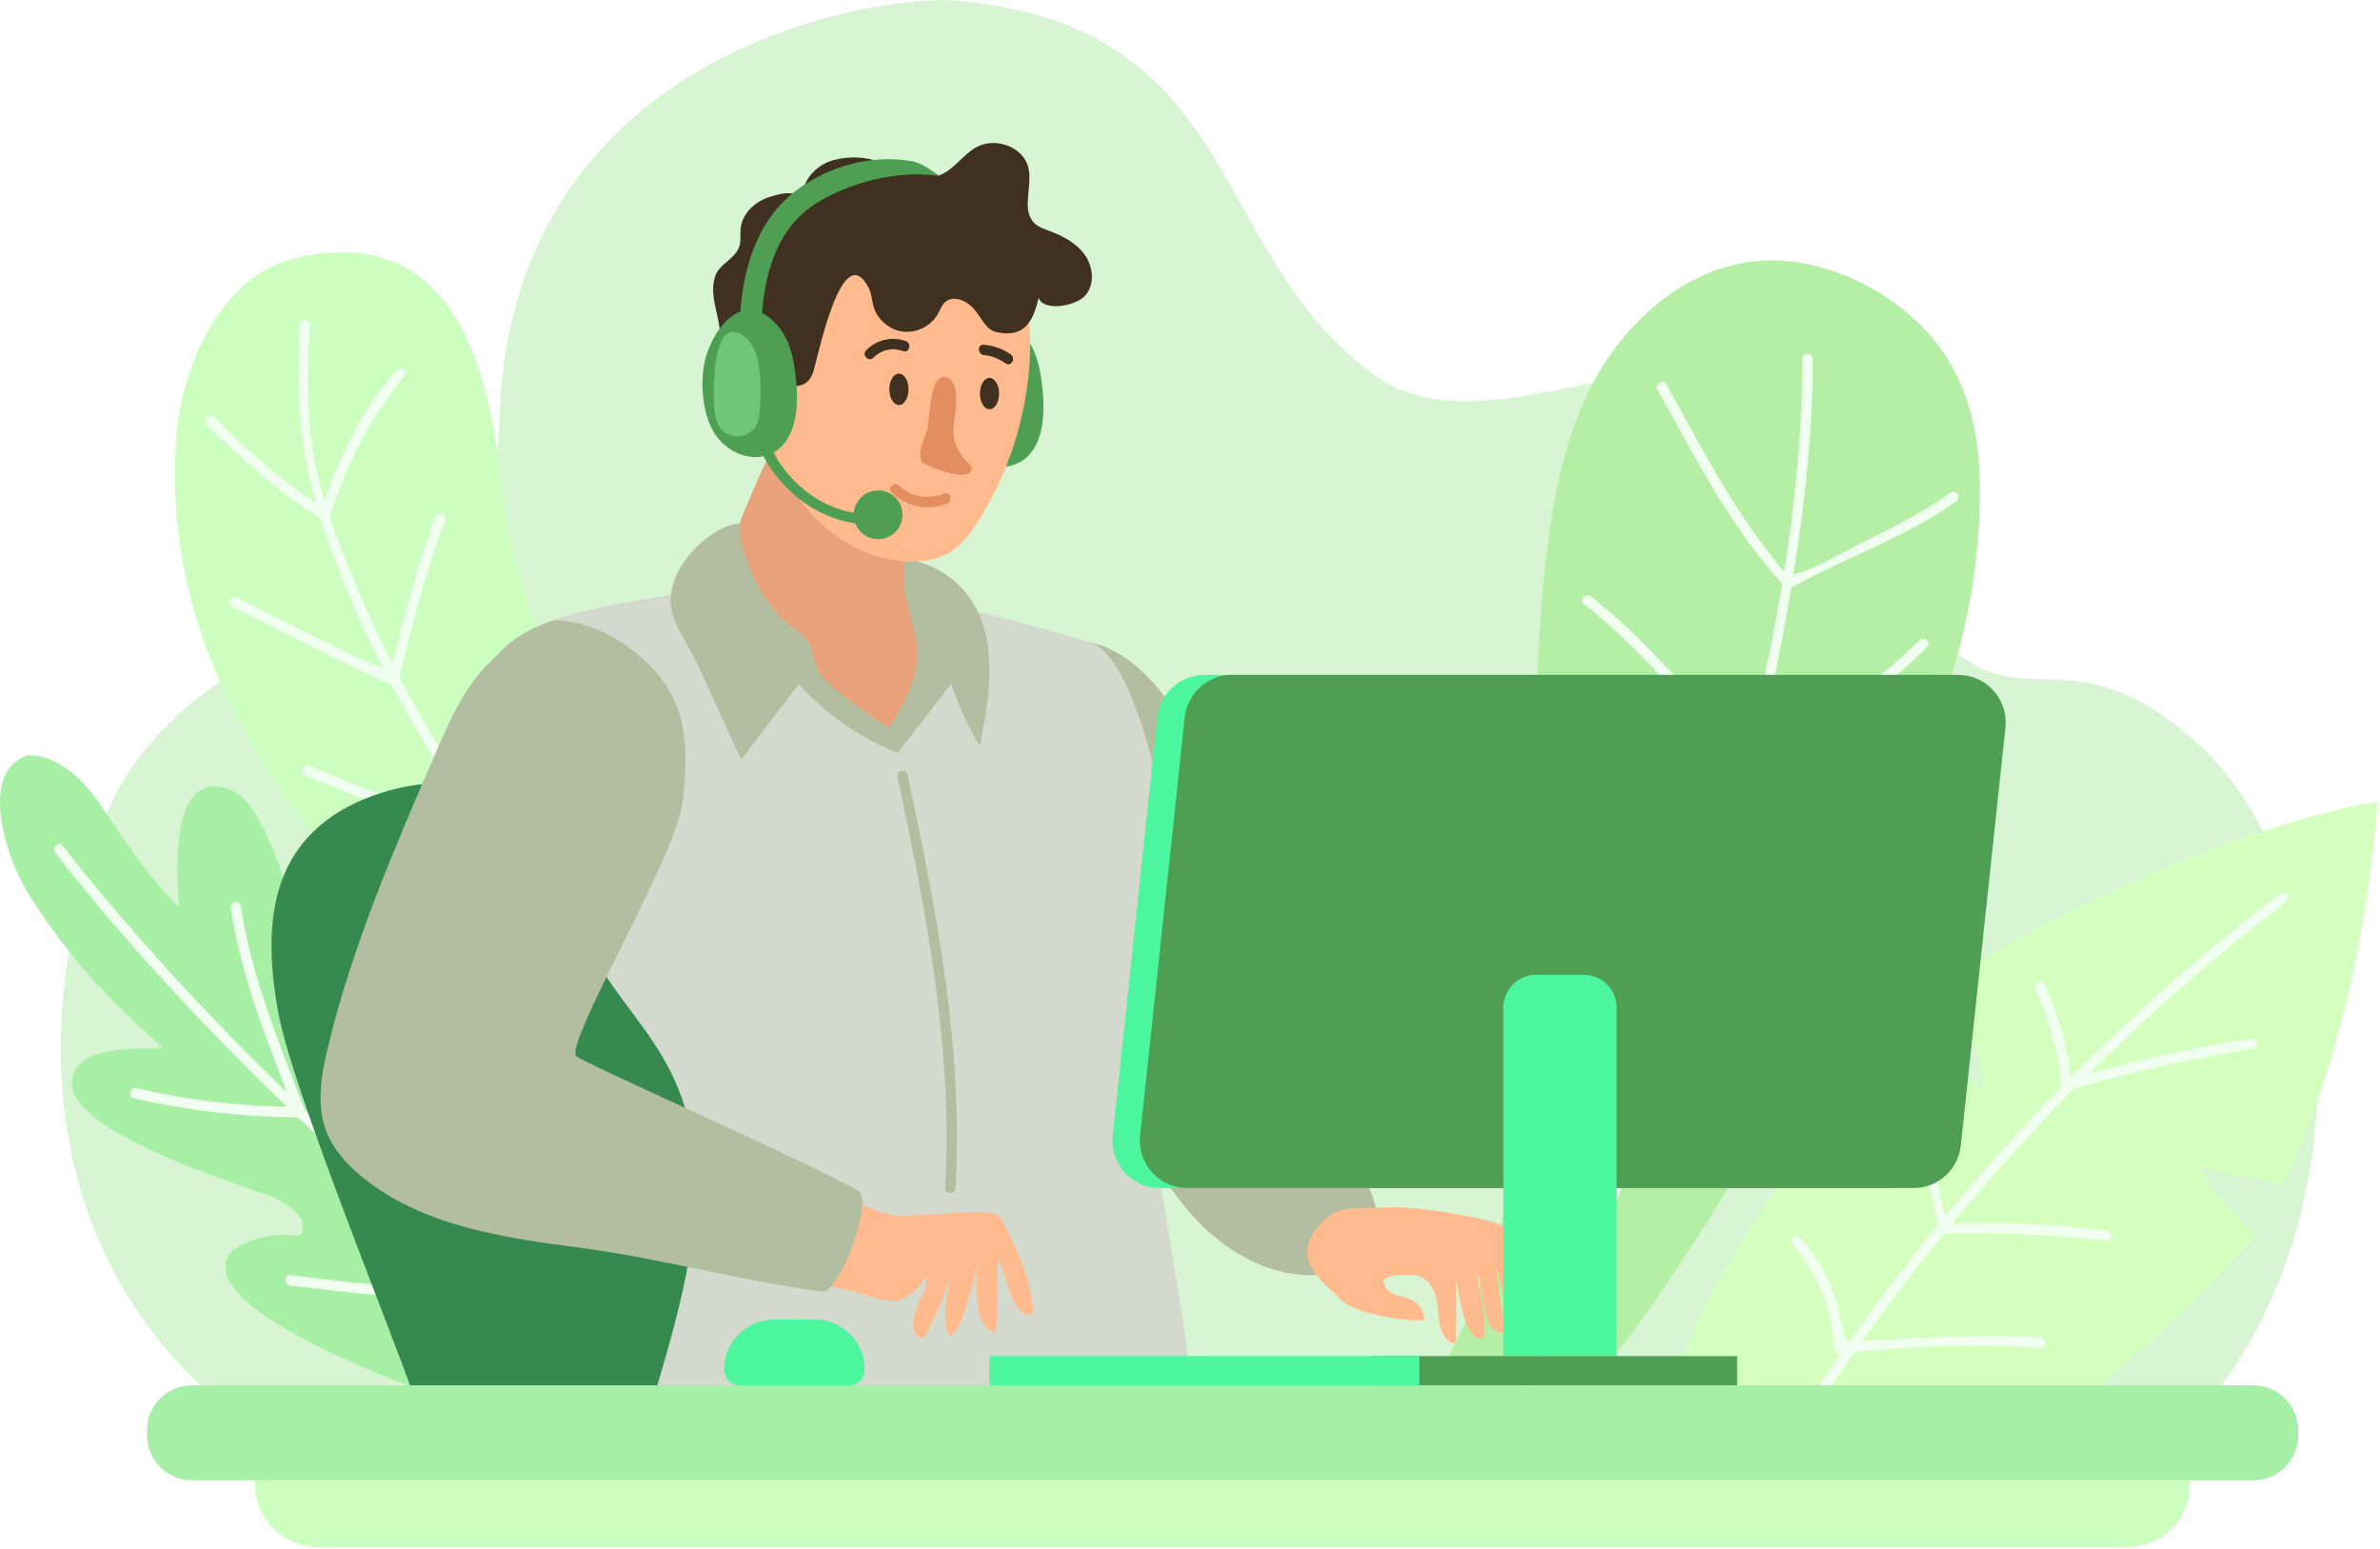
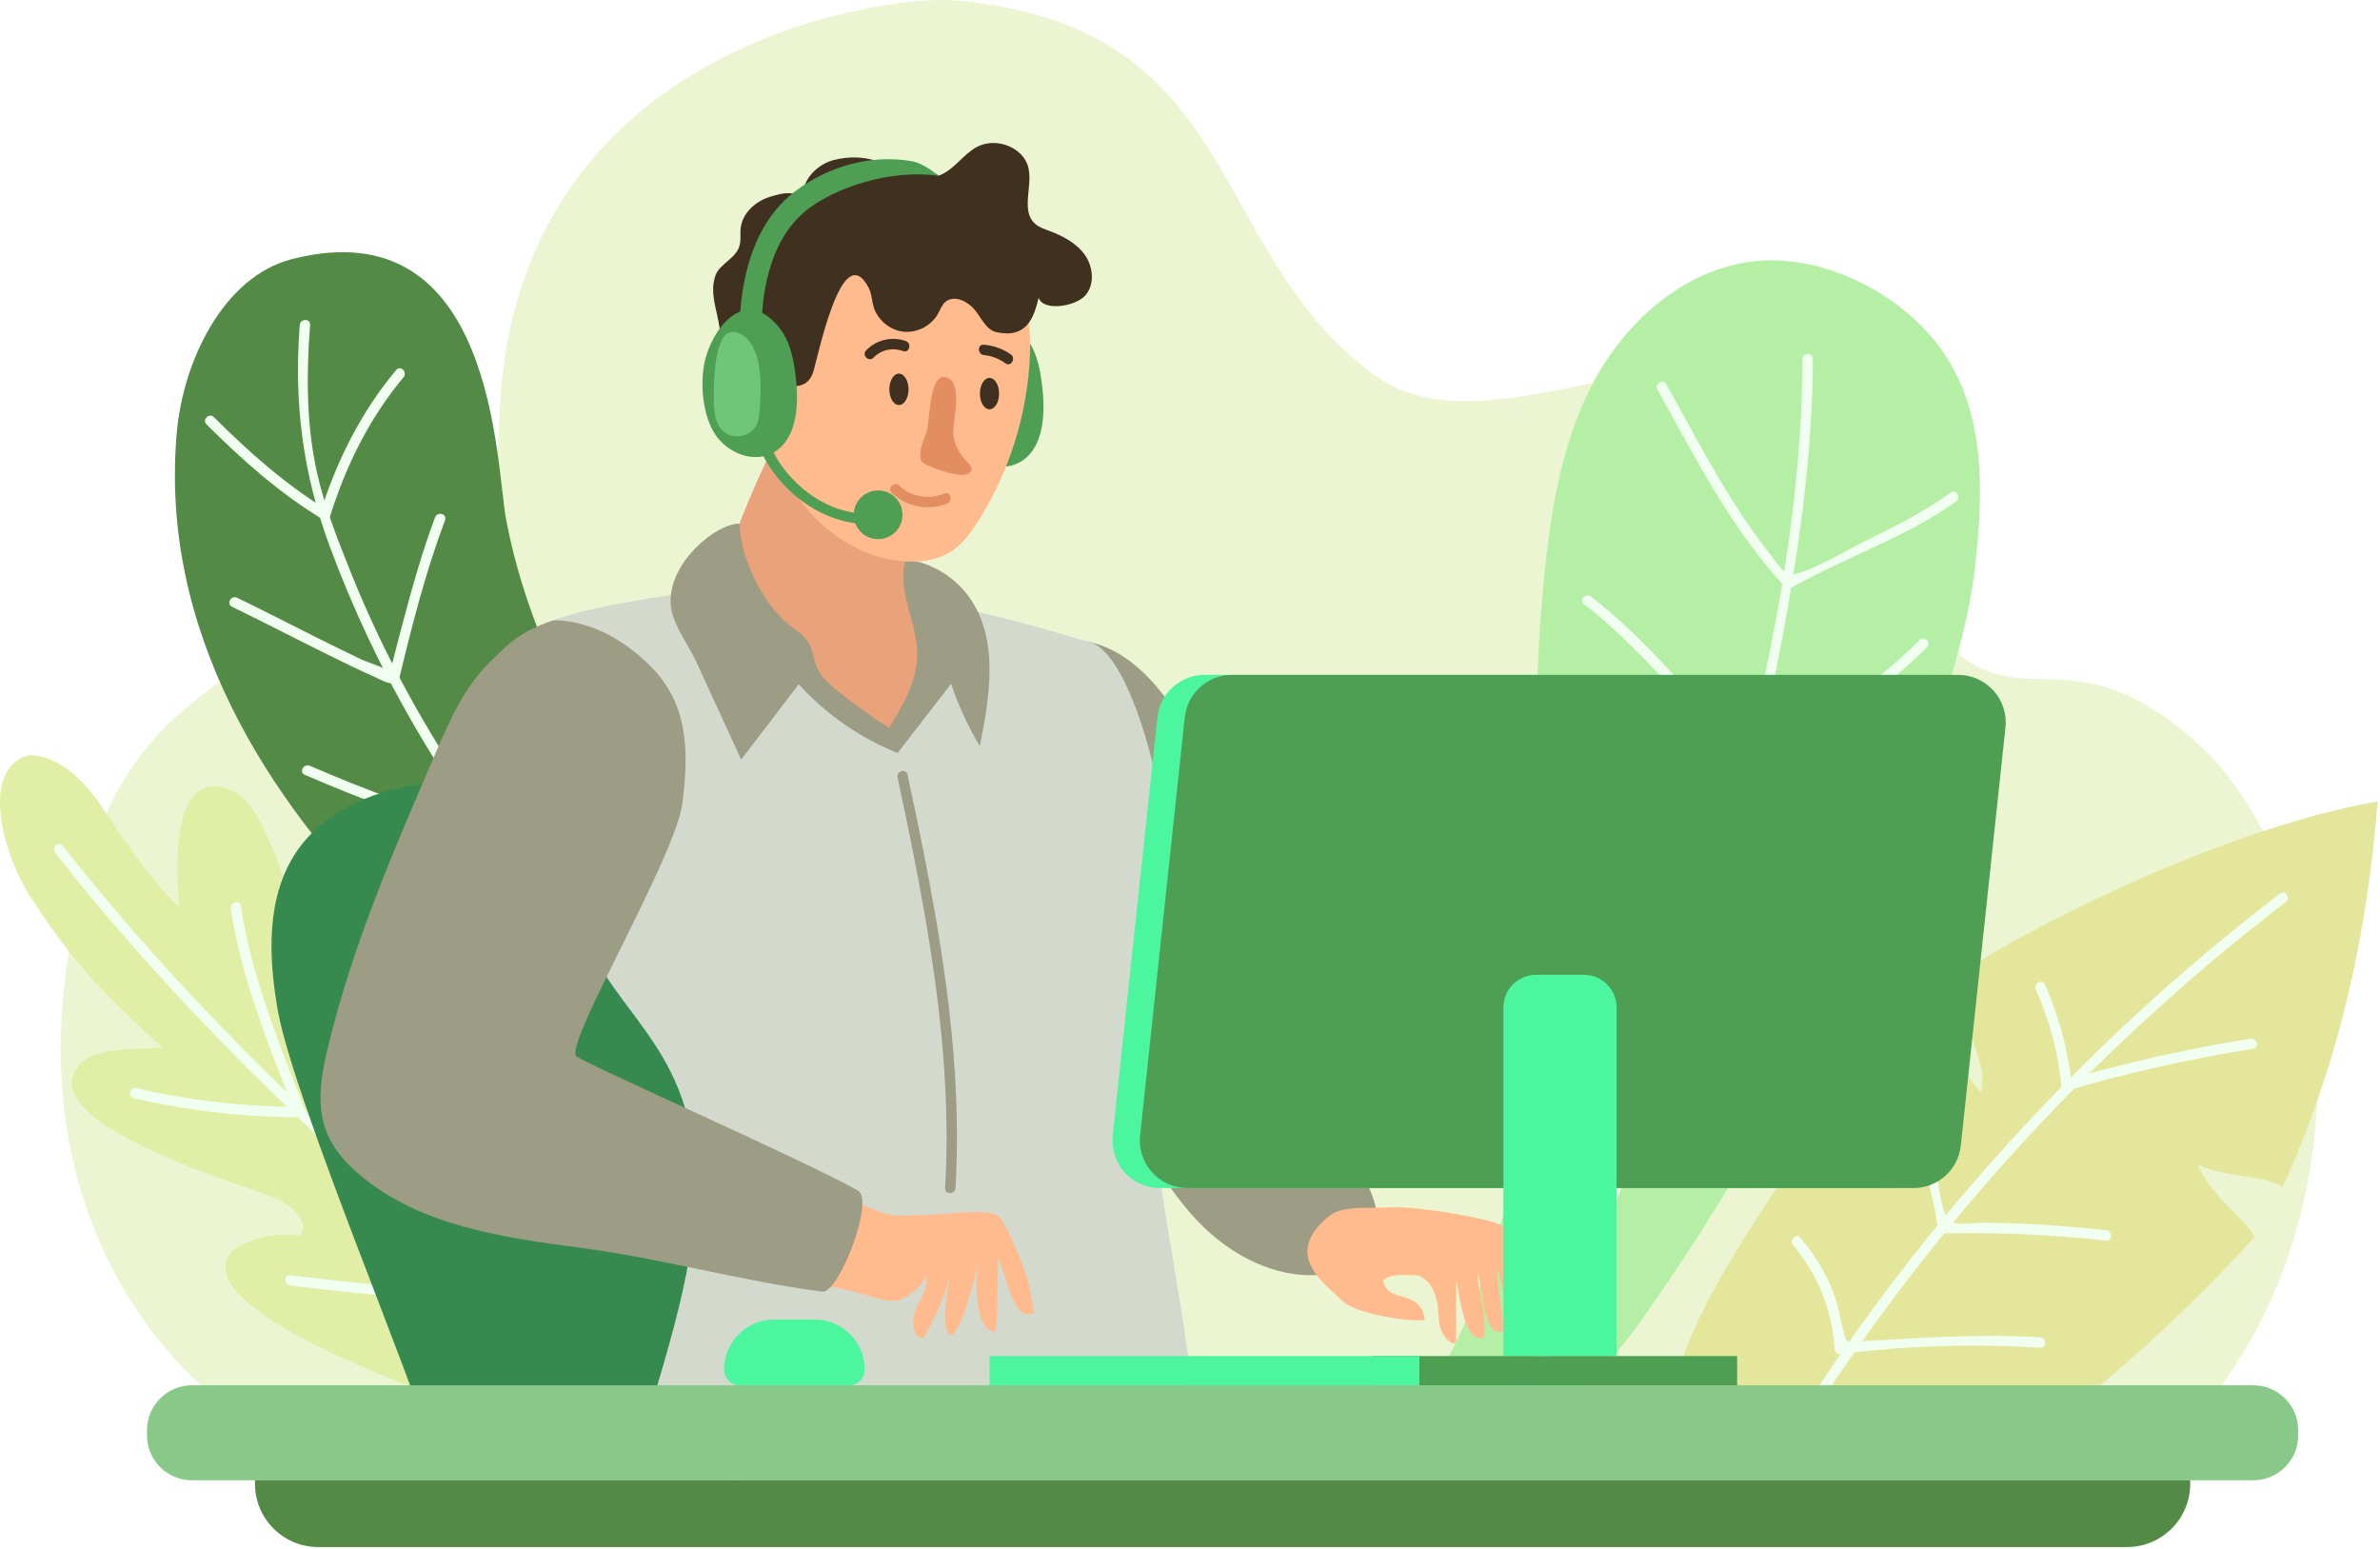
<svg xmlns="http://www.w3.org/2000/svg" width="738" height="480" viewBox="0 0 738 480" fill="none">
-   <path d="M30.822 257.975C41.604 226.36 70.945 204.798 104.245 194.675C112.907 192.042 122.207 190.845 129.994 186.352C148.623 175.606 154.296 151.744 154.825 130.841C157.779 13.909 274.439 -1.904 296.837 0.166C385.673 8.378 373.717 77.382 425.623 115.898C459.162 140.786 511.753 101.294 548.858 120.672C580.346 137.116 580.24 183.671 609.029 204.174C629.689 218.889 645.651 198.587 680.823 229.936C726.085 270.276 738.279 381.511 675.579 445.184L91.9 447.683C70.408 444.049 -11.562 382.263 30.822 257.975Z" fill="#80DE70" fill-opacity="0.31" />
-   <path d="M535.098 393.427C553.053 363.208 573.8 334.648 596.987 308.229C600.467 319.43 606.391 329.865 614.227 338.592C617.612 328.023 603.504 312.234 608.352 302.251C610.382 298.069 682.206 257.975 737.298 248.495C734.019 288.816 726.016 327.607 707.879 368.064C700.759 363.912 688.476 365.042 681.356 360.892C686.284 372.068 695.617 376.902 699.087 383.51C671.162 414.846 630.735 448.217 617.589 453.008C590.103 463.026 560.302 456.245 533.529 447.288C519.243 442.508 515.715 441.588 520.034 426.663C523.392 415.061 528.953 403.768 535.098 393.427Z" fill="#D4FFBF" />
+   <path d="M30.822 257.975C41.604 226.36 70.945 204.798 104.245 194.675C112.907 192.042 122.207 190.845 129.994 186.352C148.623 175.606 154.296 151.744 154.825 130.841C157.779 13.909 274.439 -1.904 296.837 0.166C385.673 8.378 373.717 77.382 425.623 115.898C459.162 140.786 511.753 101.294 548.858 120.672C580.346 137.116 580.24 183.671 609.029 204.174C629.689 218.889 645.651 198.587 680.823 229.936C726.085 270.276 738.279 381.511 675.579 445.184L91.9 447.683C70.408 444.049 -11.562 382.263 30.822 257.975Z" fill="#C2DE70" fill-opacity="0.31" />
+   <path d="M535.098 393.427C553.053 363.208 573.8 334.648 596.987 308.229C600.467 319.43 606.391 329.865 614.227 338.592C617.612 328.023 603.504 312.234 608.352 302.251C610.382 298.069 682.206 257.975 737.298 248.495C734.019 288.816 726.016 327.607 707.879 368.064C700.759 363.912 688.476 365.042 681.356 360.892C686.284 372.068 695.617 376.902 699.087 383.51C671.162 414.846 630.735 448.217 617.589 453.008C590.103 463.026 560.302 456.245 533.529 447.288C519.243 442.508 515.715 441.588 520.034 426.663C523.392 415.061 528.953 403.768 535.098 393.427Z" fill="#E4E69C" />
  <path d="M554.302 450.882C594.807 384.931 647.213 326.813 708.691 279.786C710.312 278.547 708.712 275.754 707.067 277.01C645.133 324.386 592.337 382.811 551.526 449.258C550.441 451.028 553.22 452.645 554.302 450.882Z" fill="#F1FFF0" />
  <path d="M556.017 386.088C563.782 395.348 568.121 406.212 568.903 418.274C568.952 419.056 569.603 419.997 570.51 419.882C591.149 417.235 611.867 416.571 632.635 417.89C634.701 418.022 634.692 414.806 632.635 414.676C613.767 413.477 595.486 414.89 576.69 415.907C572.456 416.137 572.607 416.516 571.593 412.642C570.589 408.807 570.082 405.022 568.687 401.269C566.284 394.808 562.708 389.083 558.291 383.816C556.959 382.228 554.694 384.512 556.017 386.088Z" fill="#F1FFF0" />
  <path d="M588.96 345.653C595.325 356.575 599.306 368.263 600.83 380.813C600.933 381.662 601.482 382.44 602.437 382.42C619.364 382.075 636.224 382.824 653.054 384.667C655.108 384.892 655.092 381.676 653.054 381.453C644.65 380.532 636.232 379.829 627.784 379.455C623.564 379.267 619.338 379.153 615.112 379.111C612.52 379.085 606.772 380.201 604.66 378.621C601.703 376.409 601.233 365.664 599.914 361.738C597.831 355.538 595.024 349.676 591.734 344.03C590.694 342.244 587.915 343.86 588.96 345.653Z" fill="#F1FFF0" />
  <path d="M631.312 306.881C635.512 316.375 638.125 326.176 639.215 336.498C639.321 337.506 640.159 338.364 641.25 338.048C660.126 332.565 679.269 328.27 698.677 325.162C700.714 324.836 699.849 321.737 697.822 322.061C678.412 325.17 659.271 329.465 640.395 334.947C641.073 335.463 641.752 335.981 642.43 336.497C641.277 325.586 638.522 315.285 634.088 305.257C633.252 303.37 630.481 305.003 631.312 306.881Z" fill="#F1FFF0" />
  <path d="M478.383 183.577C480.413 161.324 483.533 138.609 493.929 118.83C504.325 99.05 523.4 82.511 545.684 80.862C567.577 79.244 592.347 92.64 603.937 111.285C615.527 129.93 614.944 152.927 612.551 174.749C610.013 197.893 601.966 220.025 593.983 241.896C570.451 306.361 548.72 353.108 509.106 409.146C468.336 466.821 421.52 458.899 444.308 429.532C489.628 352.333 470.541 269.528 478.383 183.577Z" fill="#B4EFA5" />
  <path d="M459.073 456.39C482.637 421.373 498.596 380.763 512.829 341.253C530.829 291.283 545.43 239.745 554.553 187.389C558.929 162.272 562.054 136.82 562.136 111.295C562.142 109.226 558.928 109.223 558.921 111.295C558.764 159.904 548.572 208.507 536.226 255.32C523.416 303.899 507.295 351.939 486.725 397.805C477.926 417.424 468.321 436.898 456.295 454.766C455.138 456.488 457.922 458.1 459.073 456.39Z" fill="#F1FFF0" />
  <path d="M513.939 120.779C525.785 142.039 536.822 164.006 553.522 181.982C554.009 182.508 554.866 182.577 555.47 182.233C572.237 172.734 590.699 166.804 606.542 155.52C608.214 154.33 606.61 151.54 604.92 152.744C596.802 158.525 587.891 163.101 578.953 167.465C571.998 170.86 564.198 175.908 556.729 177.949C553.964 178.705 556.031 178.972 553.938 177.707C552.199 176.656 549.88 173.025 548.62 171.45C544.094 165.789 540.045 159.753 536.228 153.597C529.273 142.382 523.138 130.68 516.717 119.158C515.709 117.351 512.931 118.97 513.939 120.779Z" fill="#F1FFF0" />
  <path d="M491.093 187.252C508.402 200.667 522.307 218.41 537.58 233.985C538.645 235.071 540.322 237.513 541.923 237.929C545.738 238.922 553.849 232.514 557.083 230.706C571.873 222.443 585.498 212.617 597.554 200.696C599.028 199.24 596.754 196.967 595.282 198.423C584.069 209.51 571.478 218.776 557.804 226.606C554.503 228.496 545.02 235.287 542.257 234.123C539.984 233.167 537.255 229.005 535.591 227.245C522.052 212.915 509.005 197.099 493.366 184.98C491.751 183.728 489.459 185.986 491.093 187.252Z" fill="#F1FFF0" />
-   <path d="M126.929 429.728C105.102 421.304 59.016 401.611 72.239 387.565C78.276 383.643 85.789 382.057 92.895 383.203C96.754 378.442 89.354 372.802 83.577 370.759C68.163 365.309 9.05 346.656 24.906 329.87C30.104 323.641 51.304 325.63 50.297 324.717C32.931 308.968 23.207 299.292 9.617 278.399C1.004 265.157 -6.38 238.837 8.63 234.189C18.257 233.977 25.965 241.959 31.411 249.9C36.856 257.842 45.862 272.161 55.568 281.312C55.126 274.191 51.499 236.476 71.919 245.083C84.683 250.463 90.429 288.09 101.246 301.928C102.691 303.778 105.031 305.786 107.084 304.645C108.354 303.939 108.762 302.356 109.379 301.04C113.086 293.149 125.883 294.893 131.087 301.887C136.292 308.88 136.461 318.236 137.555 326.885C138.65 335.532 141.787 345.17 149.782 348.643C150.926 343.643 152.193 338.401 155.655 334.618C159.117 330.834 165.535 329.233 169.394 332.612C171.254 334.24 172.18 336.661 173.007 338.99C186.518 376.996 214.045 424.999 229.73 460.673C226.656 458.299 143.997 436.316 126.929 429.728Z" fill="#A7EFA5" />
+   <path d="M126.929 429.728C105.102 421.304 59.016 401.611 72.239 387.565C78.276 383.643 85.789 382.057 92.895 383.203C96.754 378.442 89.354 372.802 83.577 370.759C68.163 365.309 9.05 346.656 24.906 329.87C30.104 323.641 51.304 325.63 50.297 324.717C32.931 308.968 23.207 299.292 9.617 278.399C1.004 265.157 -6.38 238.837 8.63 234.189C18.257 233.977 25.965 241.959 31.411 249.9C36.856 257.842 45.862 272.161 55.568 281.312C55.126 274.191 51.499 236.476 71.919 245.083C84.683 250.463 90.429 288.09 101.246 301.928C102.691 303.778 105.031 305.786 107.084 304.645C108.354 303.939 108.762 302.356 109.379 301.04C113.086 293.149 125.883 294.893 131.087 301.887C136.292 308.88 136.461 318.236 137.555 326.885C138.65 335.532 141.787 345.17 149.782 348.643C150.926 343.643 152.193 338.401 155.655 334.618C159.117 330.834 165.535 329.233 169.394 332.612C171.254 334.24 172.18 336.661 173.007 338.99C186.518 376.996 214.045 424.999 229.73 460.673C226.656 458.299 143.997 436.316 126.929 429.728Z" fill="#E0EFA5" />
  <path d="M17.144 264.498C77.011 340.7 153.104 401.906 228.596 461.813C230.2 463.086 232.489 460.826 230.868 459.54C155.377 399.633 79.286 338.428 19.417 262.225C18.141 260.598 15.881 262.887 17.144 264.498Z" fill="#F1FFF0" />
  <path d="M41.466 340.505C58.294 344.424 75.808 346.401 93.096 346.449C94.054 346.452 95.031 345.406 94.645 344.414C86.731 324.054 77.897 302.581 74.689 280.884C74.387 278.844 71.289 279.712 71.588 281.739C74.796 303.436 83.63 324.908 91.545 345.269C92.061 344.591 92.578 343.913 93.094 343.234C76.082 343.186 58.876 341.261 42.319 337.405C40.307 336.937 39.449 340.034 41.466 340.505Z" fill="#F1FFF0" />
  <path d="M90.025 398.622C100.944 399.792 111.809 401.369 122.789 401.901C132.37 402.365 143.359 402.851 152.172 398.402C152.958 398.005 153.151 396.924 152.749 396.203C139.55 372.468 133.114 345.32 122.3 320.472C121.477 318.58 118.706 320.214 119.524 322.093C130.343 346.957 136.759 374.064 149.973 397.824C150.166 397.092 150.357 396.359 150.55 395.626C141.186 400.353 128.75 399.133 118.631 398.438C109.056 397.781 99.563 396.429 90.025 395.407C87.97 395.187 87.986 398.403 90.025 398.622Z" fill="#F1FFF0" />
-   <path d="M267.104 387.628C249.398 376.415 231.95 368.263 214.246 357.051C190.668 342.121 43.678 257.975 54.839 133.955C56.816 111.992 69.205 85.785 90.571 80.335C153.786 64.207 153.66 144.13 156.989 161.386C164.611 200.894 185.255 236.945 210.75 268.074C236.245 299.202 266.604 325.927 296.646 352.693C303.202 358.534 310.332 365.786 309.469 374.524C309.154 377.713 307.763 380.681 306.394 383.578C298.52 400.231 279.333 395.374 267.104 387.628Z" fill="#CCFFBF" />
+   <path d="M267.104 387.628C249.398 376.415 231.95 368.263 214.246 357.051C190.668 342.121 43.678 257.975 54.839 133.955C56.816 111.992 69.205 85.785 90.571 80.335C153.786 64.207 153.66 144.13 156.989 161.386C164.611 200.894 185.255 236.945 210.75 268.074C236.245 299.202 266.604 325.927 296.646 352.693C303.202 358.534 310.332 365.786 309.469 374.524C309.154 377.713 307.763 380.681 306.394 383.578C298.52 400.231 279.333 395.374 267.104 387.628Z" fill="#538A45" />
  <path d="M92.948 100.772C91.057 125.018 93.941 147.065 102.381 169.791C109.249 188.284 117.673 206.203 127.48 223.319C150.262 263.072 180.386 298.404 215.29 328.021C237.783 347.106 262.193 363.761 287.85 378.29C289.653 379.31 291.275 376.534 289.472 375.514C210.015 330.522 143.015 262.839 108.707 177.295C104.692 167.284 100.597 156.945 98.263 146.39C94.969 131.5 94.982 115.906 96.162 100.772C96.323 98.71 93.108 98.719 92.948 100.772Z" fill="#F1FFF0" />
  <path d="M64.05 131.613C75.17 142.666 86.57 152.839 100.01 161.01C100.923 161.565 102.071 161.021 102.372 160.049C107.15 144.632 114.696 129.367 125.137 116.988C126.463 115.416 124.2 113.13 122.865 114.715C112.044 127.545 104.23 143.201 99.273 159.196C100.06 158.876 100.846 158.556 101.634 158.234C88.438 150.211 77.232 140.183 66.325 129.34C64.854 127.881 62.581 130.152 64.05 131.613Z" fill="#F1FFF0" />
  <path d="M71.924 188.122C81.896 192.968 91.733 198.091 101.676 202.993C106.348 205.296 111.022 207.622 115.796 209.71C117.594 210.497 120.129 212.125 122.173 211.883C122.868 211.801 123.546 211.442 123.723 210.703C127.723 194.074 131.98 177.294 138.007 161.272C138.737 159.334 135.63 158.496 134.908 160.417C130.869 171.154 127.789 182.252 124.837 193.327C123.696 197.607 122.59 201.897 121.521 206.196C121.269 207.214 121.027 208.234 120.769 209.25C120.706 209.498 122.479 209.456 120.992 208.385C118.518 206.606 114.552 205.645 111.76 204.322C107.251 202.186 102.781 199.968 98.318 197.742C90.055 193.622 81.853 189.377 73.548 185.343C71.695 184.446 70.062 187.217 71.924 188.122Z" fill="#F1FFF0" />
  <path d="M94.466 240.224C112.302 247.931 130.701 254.978 149.621 259.526C150.46 259.727 151.368 259.266 151.598 258.403C155.86 242.476 157.676 226.127 158.744 209.71C158.879 207.644 155.662 207.652 155.529 209.71C154.479 225.842 152.686 241.899 148.497 257.548C149.156 257.173 149.815 256.799 150.474 256.424C131.833 251.943 113.66 245.041 96.086 237.447C94.209 236.637 92.571 239.405 94.466 240.224Z" fill="#F1FFF0" />
  <path d="M86.184 313.493C83.17 296.587 82.426 277.798 92.215 263.688C100.349 251.961 114.503 245.641 128.602 243.418C139.36 241.722 269.021 231.191 273.767 235.912C278.163 240.282 291.772 248.328 297.222 270.98C303.764 298.164 323.577 414.118 317.993 438.399C302.52 442.25 154.611 443.001 131.6 443.205C130.658 434.595 91.096 341.042 86.184 313.493Z" fill="#36894F" />
-   <path d="M337.98 199.103C373.879 207.275 387.993 282.44 393.456 300.702C399.427 320.663 407.973 339.854 418.814 357.647C424.27 366.6 430.442 377.767 425.125 386.802C421.769 392.506 414.729 395.052 408.118 395.359C394.954 395.97 382.252 389.349 372.857 380.111C363.462 370.87 356.904 359.182 350.839 347.484C332.879 312.848 322.341 286.638 314.141 248.495C313.689 246.406 310.29 192.801 337.98 199.103Z" fill="#B2BE9F" />
+   <path d="M337.98 199.103C373.879 207.275 387.993 282.44 393.456 300.702C399.427 320.663 407.973 339.854 418.814 357.647C424.27 366.6 430.442 377.767 425.125 386.802C421.769 392.506 414.729 395.052 408.118 395.359C394.954 395.97 382.252 389.349 372.857 380.111C363.462 370.87 356.904 359.182 350.839 347.484C332.879 312.848 322.341 286.638 314.141 248.495C313.689 246.406 310.29 192.801 337.98 199.103Z" fill="#9D9C84" />
  <path d="M416.065 403.199C420.653 407.877 440.219 410.263 441.83 409.145C440.131 398.953 430.112 404.741 428.875 396.883C431.921 394.753 435.535 395.397 438.522 395.397C441.126 395.396 443.559 397.709 444.662 400.509C446.328 404.742 445.71 406.059 446.361 410.561C447.002 415.002 451.51 418.248 451.514 415.416C451.518 410.217 451.526 402.187 451.531 396.987C452.814 401.611 453.722 416.223 459.952 414.844C461.471 407.851 458.237 401.692 458.206 394.536C459.974 400.608 459.952 414.844 466.18 412.825C466.434 406.3 464.017 399.705 464.271 393.179C465.669 398.937 467.879 411.409 471.324 409.399C472.363 403.119 470.65 396.474 469.295 390.254C468.471 386.472 468.675 382.809 465.926 380.083C464.237 378.408 440.388 373.784 430.495 374.366C424.254 374.732 416.319 373.776 412.389 376.899C397.095 389.044 410.924 397.959 416.065 403.199Z" fill="#FFBB8E" />
  <path d="M175.122 272.111C183.289 311.826 210.248 316.905 215.269 357.139C218.621 383.987 207.394 417.249 199.756 443.205C261.799 445.386 324.615 444.255 370.467 442.273C368.789 404.676 353.772 354.743 357.252 317.27C359.246 295.784 363.993 275.843 360.948 254.483C357.904 233.12 348.682 202.181 337.98 199.105C317.178 193.126 299.699 187.741 275.734 185.136C265.268 183.998 234.546 180.798 208.032 184.531C191.377 186.878 177.268 189.995 171.29 192.42C131.743 208.462 168.057 237.754 175.122 272.111Z" fill="#D4D9CD" />
  <path d="M277.708 229.076C281.629 228.787 298.441 198.738 297.16 195.022C292.648 184.692 284.298 195.117 281.601 187.46C279.447 181.341 290.07 153.485 284.102 146.343C280.539 142.079 244.945 128.883 238.629 140.924C235.65 146.599 224.479 172.057 224.479 178.679C224.479 182.535 266.732 229.886 277.708 229.076Z" fill="#EAA27A" />
  <path d="M309.608 376.901C311.891 379.58 315.991 388.729 318.54 396.46C319.384 399.021 320.594 407.165 320.594 407.165C314.139 410.28 311.838 394.592 309.608 390.177C308.954 395.028 309.891 413.11 308.191 412.956C301.964 411.411 302.637 397.823 303.097 391.31C302.533 395.636 301.334 399.549 300.061 403.722C298.764 407.976 297.23 411.979 295.2 414.054C291.206 413.393 293.882 400.888 294.604 395.306C292.323 404.905 286.462 414.846 286.462 414.846C282.43 414.846 282.787 409.042 284.078 405.749C285.373 402.439 288.566 398.411 286.677 395.398C287.072 398.292 281.193 402.462 278.38 403.246C275.566 404.029 267.687 401.298 264.877 400.499C251.459 396.68 220.384 398.042 224.536 383.099C227.379 372.862 240.449 364.395 249.871 365.828C258.149 367.087 269.701 376.903 279.034 376.903C295.736 376.901 302.92 374.345 309.608 376.901Z" fill="#FFBB8E" />
-   <path d="M266.007 369.138C249.185 359.614 179.131 328.867 178.52 327.322C176.18 321.402 209.496 265.533 211.592 249.05C213.688 232.565 213.371 218.134 201.579 206.428C185.893 190.856 171.291 192.42 171.291 192.42C160.4 196.236 157.521 199.826 151.95 205.227C144.058 212.876 139.505 223.243 135.142 233.329C122.265 263.098 109.328 293.046 101.714 324.575C99.632 333.197 97.993 342.476 101.169 350.757C103.303 356.326 107.452 360.908 112.046 364.711C130.597 380.067 155.87 383.759 179.751 386.866C204.515 390.089 230.205 397.277 254.968 400.499C260.062 401.161 271.342 372.158 266.007 369.138Z" fill="#B2BE9F" />
-   <path d="M207.924 186.339C207.905 192.921 213.137 199.175 215.884 205.156C220.53 215.274 225.179 225.392 229.827 235.508C235.777 227.724 241.726 219.938 247.676 212.154C256.102 221.462 266.676 228.814 278.335 233.472C283.868 226.319 289.398 219.167 294.931 212.013C297.184 218.749 300.172 225.241 303.824 231.334C307.05 215.539 309.824 197.529 300.15 184.634C295.562 178.518 288.432 174.375 280.847 173.417C277.946 183.056 284.488 193.018 284.416 203.084C284.358 211.264 279.968 218.706 275.715 225.693C270.173 222.189 264.834 218.362 259.736 214.237C257.188 212.177 254.618 209.935 253.308 206.931C252.186 204.361 252.061 201.382 250.576 199.005C249.045 196.559 246.342 195.156 244.138 193.293C235.076 185.636 229.301 170.749 229.301 162.336C222.279 162.339 207.96 173.717 207.924 186.339Z" fill="#B2BE9F" />
-   <path d="M278.32 241.054C287.238 282.882 295.564 325.397 293.066 368.376C292.945 370.443 296.162 370.436 296.28 368.376C298.794 325.123 290.393 282.289 281.421 240.198C280.99 238.176 277.89 239.032 278.32 241.054Z" fill="#B2BE9F" />
+   <path d="M266.007 369.138C249.185 359.614 179.131 328.867 178.52 327.322C176.18 321.402 209.496 265.533 211.592 249.05C213.688 232.565 213.371 218.134 201.579 206.428C185.893 190.856 171.291 192.42 171.291 192.42C160.4 196.236 157.521 199.826 151.95 205.227C144.058 212.876 139.505 223.243 135.142 233.329C122.265 263.098 109.328 293.046 101.714 324.575C99.632 333.197 97.993 342.476 101.169 350.757C103.303 356.326 107.452 360.908 112.046 364.711C130.597 380.067 155.87 383.759 179.751 386.866C204.515 390.089 230.205 397.277 254.968 400.499C260.062 401.161 271.342 372.158 266.007 369.138Z" fill="#9D9C84" />
+   <path d="M207.924 186.339C207.905 192.921 213.137 199.175 215.884 205.156C220.53 215.274 225.179 225.392 229.827 235.508C235.777 227.724 241.726 219.938 247.676 212.154C256.102 221.462 266.676 228.814 278.335 233.472C283.868 226.319 289.398 219.167 294.931 212.013C297.184 218.749 300.172 225.241 303.824 231.334C307.05 215.539 309.824 197.529 300.15 184.634C295.562 178.518 288.432 174.375 280.847 173.417C277.946 183.056 284.488 193.018 284.416 203.084C284.358 211.264 279.968 218.706 275.715 225.693C270.173 222.189 264.834 218.362 259.736 214.237C257.188 212.177 254.618 209.935 253.308 206.931C252.186 204.361 252.061 201.382 250.576 199.005C249.045 196.559 246.342 195.156 244.138 193.293C235.076 185.636 229.301 170.749 229.301 162.336C222.279 162.339 207.96 173.717 207.924 186.339Z" fill="#9D9C84" />
+   <path d="M278.32 241.054C287.238 282.882 295.564 325.397 293.066 368.376C292.945 370.443 296.162 370.436 296.28 368.376C298.794 325.123 290.393 282.289 281.421 240.198C280.99 238.176 277.89 239.032 278.32 241.054Z" fill="#9D9C84" />
  <path d="M295.202 118.134C294.132 124.78 294.484 132.013 298.179 137.64C301.874 143.267 309.626 146.556 315.671 143.593C323.444 139.787 324.195 129.113 323.246 120.511C322.649 115.082 321.708 109.427 318.42 105.065C307.445 90.512 296.969 107.153 295.202 118.134Z" fill="#4E9E54" />
  <path d="M243.113 147.003C249.822 160.7 262.881 171.618 277.975 173.801C283.956 174.666 290.419 174.076 295.405 170.66C298.74 168.375 301.168 165.011 303.327 161.592C312.95 146.353 318.529 128.586 319.349 110.583C319.995 96.374 316.698 80.382 304.899 72.44C295.933 66.406 284.33 66.514 273.528 66.84C267.965 67.009 262.19 67.229 257.236 69.769C252.086 72.409 248.465 77.23 245.053 81.909C232.678 98.883 233.911 128.218 243.113 147.003Z" fill="#FFBB8E" />
  <path d="M276.514 152.805C281.14 157.149 287.776 158.529 293.693 156.121C295.583 155.351 294.757 152.241 292.838 153.02C287.966 155.004 282.656 154.165 278.787 150.531C277.281 149.116 275.003 151.384 276.514 152.805Z" fill="#E28E60" />
  <path d="M269.374 89.268C270.286 91.028 270.316 93.1 270.858 95.005C272.027 99.105 275.81 102.329 280.044 102.831C284.277 103.332 288.71 101.08 290.803 97.366C291.538 96.062 292.037 94.559 293.182 93.595C295.752 91.424 299.778 93.267 302.007 95.787C304.235 98.309 305.661 102.257 308.948 102.982C318.421 105.068 320.594 98.444 322.067 92.327C323.497 96.628 333.449 95.037 336.479 91.665C339.509 88.291 339.028 82.778 336.42 79.072C333.809 75.364 329.574 73.154 325.325 71.574C323.765 70.993 322.134 70.452 320.906 69.331C316.489 65.302 320.237 57.902 318.902 52.074C317.407 45.559 308.699 42.395 302.834 45.603C298.457 47.998 295.662 52.945 290.919 54.496C290.779 53.403 275.527 47.477 275.35 51.558C275.35 51.558 268.839 47.029 258.591 49.608C253.607 50.864 248.989 55.407 248.954 60.547C244.304 59.569 243.376 59.657 238.821 61.009C234.266 62.361 230.139 66.11 229.658 70.837C229.486 72.533 229.775 74.274 229.38 75.933C228.363 80.216 223.087 81.716 221.816 85.504C219.964 91.019 222.39 96.053 223.161 101.889C224.425 111.441 222.448 119.772 234.686 119.018C242.798 118.518 249.253 122.506 251.992 115.855C253.292 112.695 260.857 72.838 269.374 89.268Z" fill="#3F301F" />
  <path d="M218.25 113.559C217.179 120.206 218.06 129.036 221.753 134.665C225.449 140.292 233.201 143.581 239.246 140.618C247.019 136.812 247.769 126.138 246.821 117.536C246.223 112.106 245.284 106.452 241.996 102.091C231.021 87.537 220.016 102.578 218.25 113.559Z" fill="#4E9E54" />
  <path d="M236.094 102.13C236.323 88.434 239.464 72.893 251.212 64.325C259.486 58.289 275.632 52.405 290.917 54.495C290.917 54.495 286.732 50.621 282.419 49.919C269.919 47.884 257.194 51.484 247.054 58.945C233.62 68.828 229.563 86.295 229.298 102.132C229.226 106.503 236.021 106.505 236.094 102.13Z" fill="#4E9E54" />
  <path d="M232.463 128.993C235.165 145.927 249.546 160.874 266.872 162.454C268.931 162.642 268.918 159.425 266.872 159.239C250.902 157.784 238.023 143.555 235.564 128.139C235.239 126.101 232.14 126.966 232.463 128.993Z" fill="#4E9E54" />
  <path d="M279.851 159.621C279.851 163.794 276.467 167.177 272.295 167.177C268.121 167.177 264.739 163.794 264.739 159.621C264.739 155.449 268.122 152.065 272.295 152.065C276.467 152.065 279.851 155.449 279.851 159.621Z" fill="#4E9E54" />
  <path d="M295.635 134.776C296.028 137.873 297.515 140.847 299.822 143.15C300.518 143.844 301.342 144.616 301.249 145.551C301.088 147.155 298.647 147.446 296.911 147.152C293.381 146.554 289.958 145.439 286.812 143.86C286.534 143.72 286.254 143.576 286.039 143.365C285.679 143.016 285.531 142.528 285.452 142.054C284.986 139.271 286.438 136.565 287.343 133.872C288.362 130.839 288.047 115.832 293.222 116.949C299.044 118.203 295.196 131.326 295.635 134.776Z" fill="#E28E60" />
  <path d="M221.335 124.242C221.393 127.672 221.76 131.486 224.317 133.773C227.244 136.393 232.535 135.491 234.43 132.053C235.343 130.396 235.496 128.44 235.613 126.551C235.917 121.63 236.095 116.634 235.03 111.819C234.139 107.801 231.711 103.45 227.63 102.929C221.141 102.103 221.27 120.411 221.335 124.242Z" fill="#6FC578" />
  <path d="M281.72 120.722C281.72 123.412 280.389 125.592 278.747 125.592C277.104 125.592 275.773 123.411 275.773 120.722C275.773 118.031 277.104 115.85 278.747 115.85C280.389 115.85 281.72 118.033 281.72 120.722Z" fill="#3F301F" />
  <path d="M306.829 126.908C308.472 126.908 309.803 124.728 309.803 122.038C309.803 119.348 308.472 117.168 306.829 117.168C305.187 117.168 303.856 119.348 303.856 122.038C303.856 124.728 305.187 126.908 306.829 126.908Z" fill="#3F301F" />
  <path d="M270.844 110.904C273.304 108.39 276.739 107.669 280.031 108.853C281.981 109.556 282.821 106.45 280.886 105.753C276.564 104.197 271.771 105.362 268.572 108.631C267.123 110.112 269.394 112.386 270.844 110.904Z" fill="#3F301F" />
  <path d="M305.089 110.094C307.557 110.335 309.796 111.25 311.817 112.674C313.511 113.868 315.12 111.083 313.438 109.898C310.939 108.136 308.12 107.175 305.089 106.88C303.03 106.679 303.044 109.895 305.089 110.094Z" fill="#3F301F" />
-   <path d="M698.707 458.976H59.516C51.822 458.976 45.586 452.74 45.586 445.045V443.461C45.586 435.768 51.822 429.53 59.516 429.53H698.707C706.399 429.53 712.637 435.766 712.637 443.461V445.045C712.635 452.74 706.399 458.976 698.707 458.976Z" fill="#A5EFA6" />
-   <path d="M679.154 458.976H79.069V460.091C79.069 470.91 87.84 479.681 98.659 479.681H659.564C670.383 479.681 679.154 470.91 679.154 460.091V458.976Z" fill="#CCFFBF" />
+   <path d="M698.707 458.976H59.516C51.822 458.976 45.586 452.74 45.586 445.045V443.461C45.586 435.768 51.822 429.53 59.516 429.53H698.707C706.399 429.53 712.637 435.766 712.637 443.461V445.045C712.635 452.74 706.399 458.976 698.707 458.976Z" fill="#88C889" />
+   <path d="M679.154 458.976H79.069V460.091C79.069 470.91 87.84 479.681 98.659 479.681H659.564C670.383 479.681 679.154 470.91 679.154 460.091V458.976Z" fill="#538A45" />
  <path d="M584.863 368.376H359.701C350.94 368.376 344.112 360.78 345.041 352.068L358.882 222.436C359.682 214.943 366.005 209.258 373.542 209.258H598.704C607.465 209.258 614.293 216.854 613.364 225.566L599.523 355.197C598.723 362.692 592.4 368.376 584.863 368.376Z" fill="#4BF69E" />
  <path d="M593.357 368.376H368.196C359.434 368.376 352.607 360.78 353.536 352.068L367.375 222.436C368.175 214.943 374.498 209.258 382.035 209.258H607.196C615.958 209.258 622.785 216.854 621.856 225.566L608.016 355.197C607.217 362.692 600.894 368.376 593.357 368.376Z" fill="#4E9E54" />
  <path d="M491.158 302.251H476.306C470.713 302.251 466.177 306.786 466.177 312.381V420.471H501.285V312.381C501.287 306.786 496.751 302.251 491.158 302.251Z" fill="#4BF69E" />
  <path d="M538.66 420.471H425.408V429.532H538.66V420.471Z" fill="#4E9E54" />
  <path d="M440.13 420.471H306.829V429.532H440.13V420.471Z" fill="#4BF69E" />
  <path d="M252.636 409.147H240.032C231.471 409.147 224.532 416.085 224.532 424.646C224.532 427.344 226.72 429.532 229.419 429.532H263.251C265.949 429.532 268.137 427.344 268.137 424.646C268.135 416.085 261.197 409.147 252.636 409.147Z" fill="#4BF69E" />
</svg>
